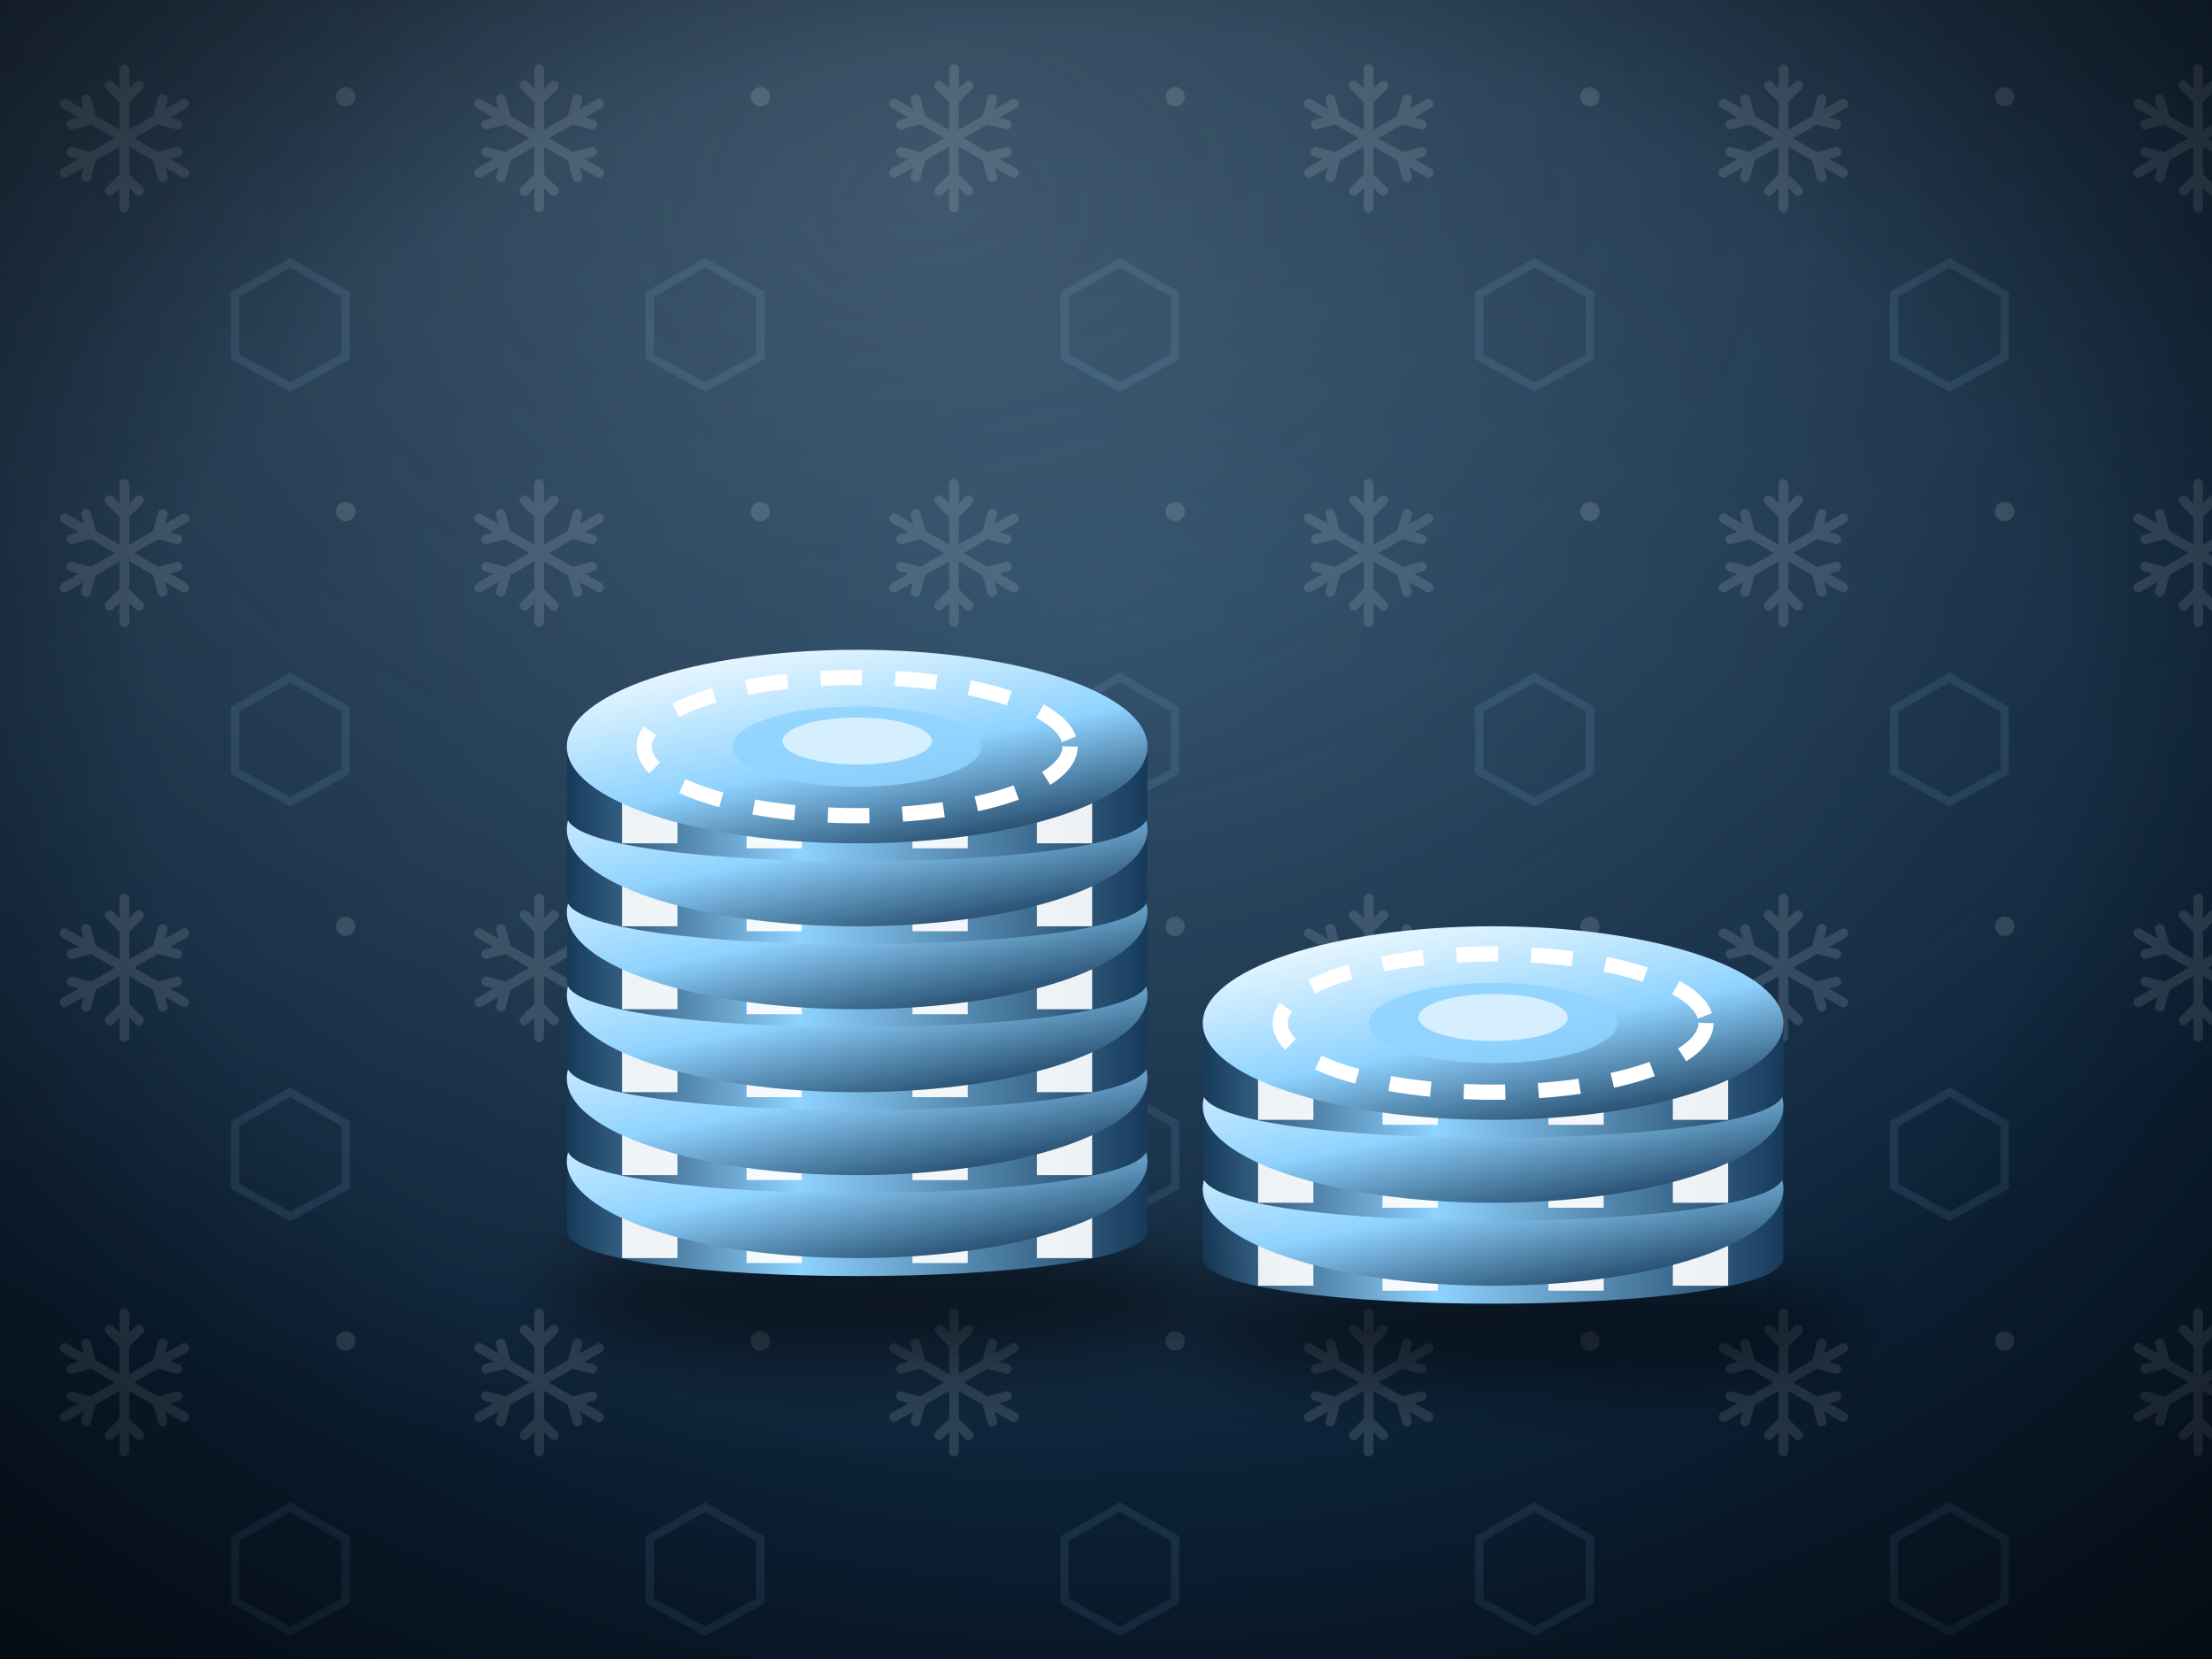
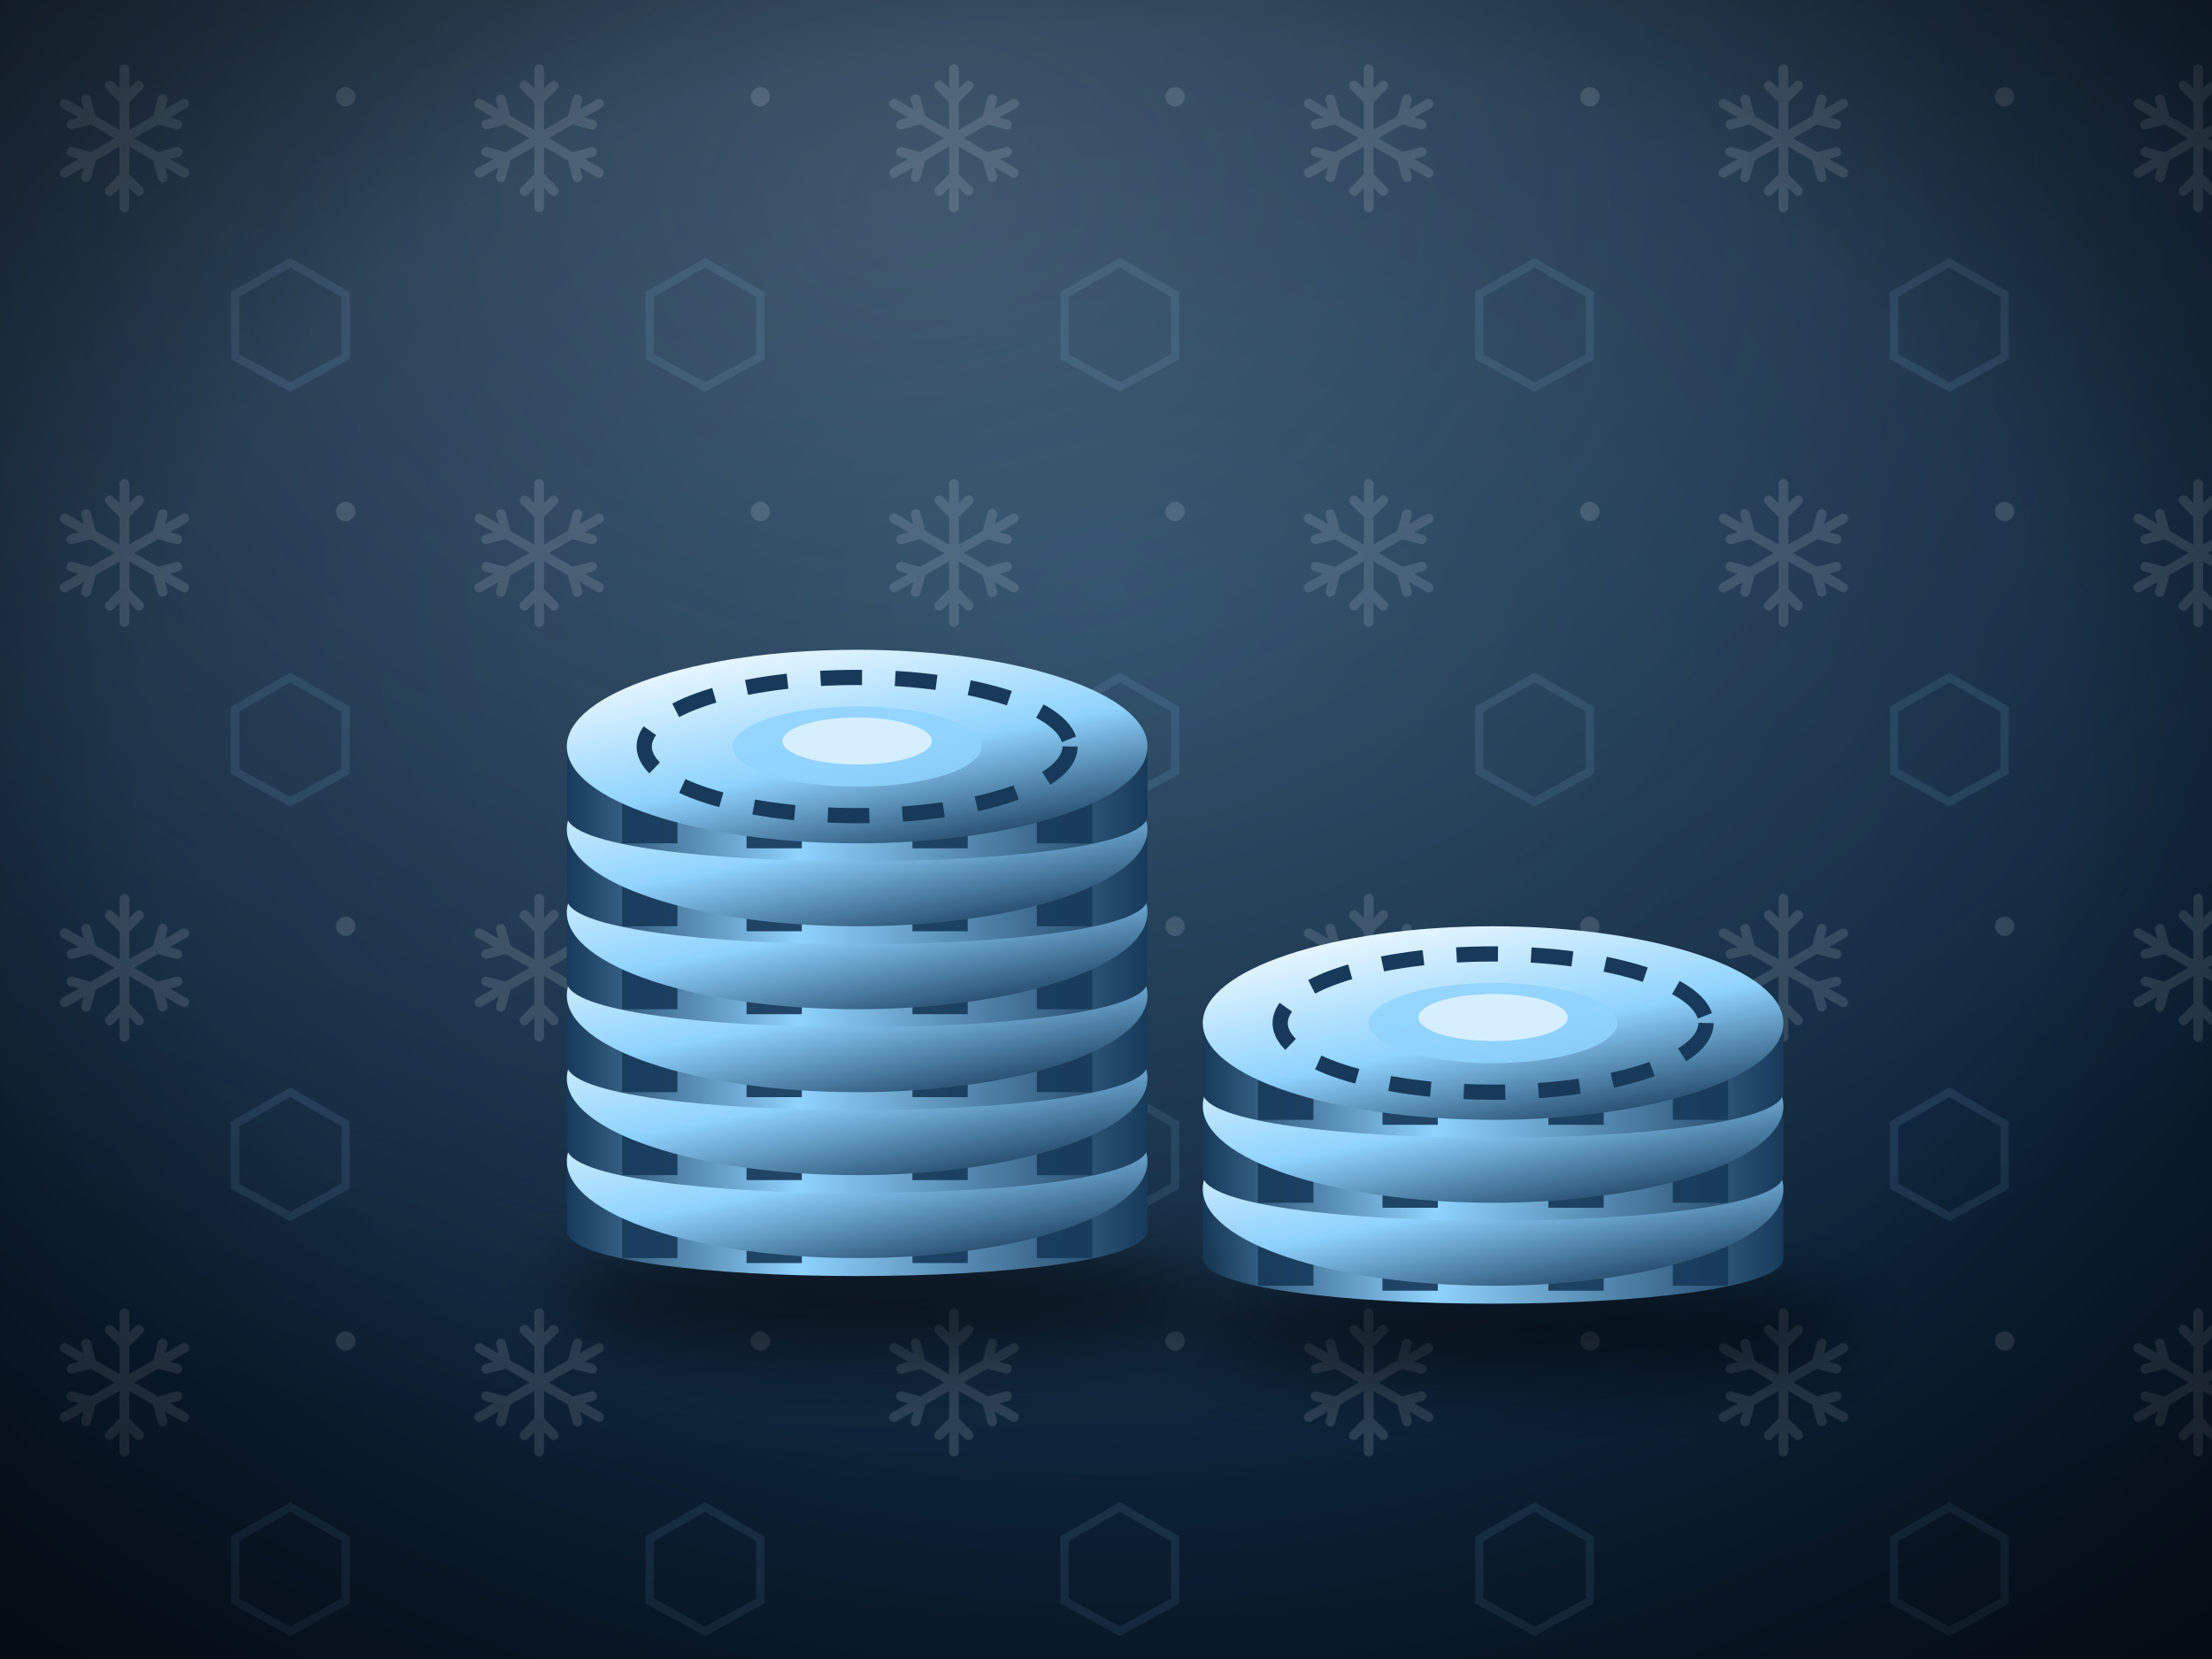
<svg xmlns="http://www.w3.org/2000/svg" viewBox="0 0 160 120" width="160" height="120">
  <defs>
    <radialGradient id="ground" cx="0.5" cy="0.36" r="0.85">
      <stop offset="0" stop-color="#173A58" />
      <stop offset="0.6" stop-color="#0C2238" />
      <stop offset="1" stop-color="#0A1A2B" />
    </radialGradient>
    <pattern id="motif" width="30" height="30" patternUnits="userSpaceOnUse" patternTransform="scale(1)">
      <path d="M9 10L9 5M9 7.25L10.06 6.19M9 7.25L7.94 6.19M9 10L13.33 7.5M11.38 8.63L12.83 9.01M11.38 8.63L11.77 7.18M9 10L13.33 12.5M11.38 11.38L11.77 12.82M11.38 11.38L12.83 10.99M9 10L9 15M9 12.75L7.94 13.81M9 12.75L10.06 13.81M9 10L4.67 12.5M6.62 11.38L5.17 10.99M6.62 11.38L6.23 12.82M9 10L4.67 7.5M6.62 8.63L6.23 7.18M6.62 8.63L5.17 9.01" fill="none" stroke="#F2FBFF" stroke-width="0.7" stroke-linecap="round" />
      <path d="M21 19L25 21.3V25.8L21 28L17 25.8V21.3Z" fill="none" stroke="#8FD3FF" stroke-width="0.6" opacity="0.8" />
      <circle cx="25" cy="7" r="0.7" fill="#FFFFFF" />
    </pattern>
    <radialGradient id="spot" cx="0.42" cy="0.12" r="0.78">
      <stop offset="0" stop-color="#F2FBFF" stop-opacity="0.2" />
      <stop offset="1" stop-color="#F2FBFF" stop-opacity="0" />
    </radialGradient>
    <radialGradient id="vignette" cx="0.5" cy="0.45" r="0.72">
      <stop offset="0.6" stop-color="#000000" stop-opacity="0" />
      <stop offset="1" stop-color="#000000" stop-opacity="0.55" />
    </radialGradient>
    <filter id="blur" x="-50%" y="-50%" width="200%" height="200%">
      <feGaussianBlur stdDeviation="2.6" />
    </filter>
    <filter id="glow" x="-50%" y="-50%" width="200%" height="200%">
      <feGaussianBlur stdDeviation="1.8" result="soft" />
      <feMerge>
        <feMergeNode in="soft" />
        <feMergeNode in="SourceGraphic" />
      </feMerge>
    </filter>
    <filter id="grain" x="0" y="0" width="100%" height="100%">
      <feTurbulence type="fractalNoise" baseFrequency="1.1" numOctaves="2" seed="11" result="noise" />
      <feColorMatrix in="noise" type="matrix" values="0 0 0 0 1  0 0 0 0 1  0 0 0 0 1  0 0 0 0.12 0" />
      <feComposite in2="SourceGraphic" operator="in" />
    </filter>
    <linearGradient id="a0-side" x1="0" y1="0" x2="1" y2="0">
      <stop offset="0" stop-color="#173A5A" />
      <stop offset="0.4" stop-color="#8FD3FF" />
      <stop offset="1" stop-color="#173A5A" />
    </linearGradient>
    <linearGradient id="a0-top" x1="0.2" y1="0" x2="0.8" y2="1">
      <stop offset="0" stop-color="#F2FBFF" />
      <stop offset="0.55" stop-color="#8FD3FF" />
      <stop offset="1" stop-color="#173A5A" />
    </linearGradient>
    <linearGradient id="a1-side" x1="0" y1="0" x2="1" y2="0">
      <stop offset="0" stop-color="#173A5A" />
      <stop offset="0.4" stop-color="#8FD3FF" />
      <stop offset="1" stop-color="#173A5A" />
    </linearGradient>
    <linearGradient id="a1-top" x1="0.2" y1="0" x2="0.8" y2="1">
      <stop offset="0" stop-color="#F2FBFF" />
      <stop offset="0.55" stop-color="#8FD3FF" />
      <stop offset="1" stop-color="#173A5A" />
    </linearGradient>
    <linearGradient id="a2-side" x1="0" y1="0" x2="1" y2="0">
      <stop offset="0" stop-color="#173A5A" />
      <stop offset="0.4" stop-color="#8FD3FF" />
      <stop offset="1" stop-color="#173A5A" />
    </linearGradient>
    <linearGradient id="a2-top" x1="0.2" y1="0" x2="0.8" y2="1">
      <stop offset="0" stop-color="#F2FBFF" />
      <stop offset="0.55" stop-color="#8FD3FF" />
      <stop offset="1" stop-color="#173A5A" />
    </linearGradient>
    <linearGradient id="b0-side" x1="0" y1="0" x2="1" y2="0">
      <stop offset="0" stop-color="#173A5A" />
      <stop offset="0.4" stop-color="#8FD3FF" />
      <stop offset="1" stop-color="#173A5A" />
    </linearGradient>
    <linearGradient id="b0-top" x1="0.2" y1="0" x2="0.8" y2="1">
      <stop offset="0" stop-color="#F2FBFF" />
      <stop offset="0.55" stop-color="#8FD3FF" />
      <stop offset="1" stop-color="#173A5A" />
    </linearGradient>
    <linearGradient id="b1-side" x1="0" y1="0" x2="1" y2="0">
      <stop offset="0" stop-color="#173A5A" />
      <stop offset="0.4" stop-color="#8FD3FF" />
      <stop offset="1" stop-color="#173A5A" />
    </linearGradient>
    <linearGradient id="b1-top" x1="0.2" y1="0" x2="0.8" y2="1">
      <stop offset="0" stop-color="#F2FBFF" />
      <stop offset="0.55" stop-color="#8FD3FF" />
      <stop offset="1" stop-color="#173A5A" />
    </linearGradient>
    <linearGradient id="b2-side" x1="0" y1="0" x2="1" y2="0">
      <stop offset="0" stop-color="#173A5A" />
      <stop offset="0.4" stop-color="#8FD3FF" />
      <stop offset="1" stop-color="#173A5A" />
    </linearGradient>
    <linearGradient id="b2-top" x1="0.2" y1="0" x2="0.8" y2="1">
      <stop offset="0" stop-color="#F2FBFF" />
      <stop offset="0.55" stop-color="#8FD3FF" />
      <stop offset="1" stop-color="#173A5A" />
    </linearGradient>
    <linearGradient id="b3-side" x1="0" y1="0" x2="1" y2="0">
      <stop offset="0" stop-color="#173A5A" />
      <stop offset="0.4" stop-color="#8FD3FF" />
      <stop offset="1" stop-color="#173A5A" />
    </linearGradient>
    <linearGradient id="b3-top" x1="0.2" y1="0" x2="0.8" y2="1">
      <stop offset="0" stop-color="#F2FBFF" />
      <stop offset="0.55" stop-color="#8FD3FF" />
      <stop offset="1" stop-color="#173A5A" />
    </linearGradient>
    <linearGradient id="b4-side" x1="0" y1="0" x2="1" y2="0">
      <stop offset="0" stop-color="#173A5A" />
      <stop offset="0.4" stop-color="#8FD3FF" />
      <stop offset="1" stop-color="#173A5A" />
    </linearGradient>
    <linearGradient id="b4-top" x1="0.2" y1="0" x2="0.8" y2="1">
      <stop offset="0" stop-color="#F2FBFF" />
      <stop offset="0.55" stop-color="#8FD3FF" />
      <stop offset="1" stop-color="#173A5A" />
    </linearGradient>
    <linearGradient id="b5-side" x1="0" y1="0" x2="1" y2="0">
      <stop offset="0" stop-color="#173A5A" />
      <stop offset="0.4" stop-color="#8FD3FF" />
      <stop offset="1" stop-color="#173A5A" />
    </linearGradient>
    <linearGradient id="b5-top" x1="0.2" y1="0" x2="0.8" y2="1">
      <stop offset="0" stop-color="#F2FBFF" />
      <stop offset="0.55" stop-color="#8FD3FF" />
      <stop offset="1" stop-color="#173A5A" />
    </linearGradient>
  </defs>
  <rect width="160" height="120" fill="url(#ground)" />
  <rect width="160" height="120" fill="url(#motif)" opacity="0.13" />
  <rect width="160" height="120" fill="url(#spot)" />
  <ellipse cx="110" cy="96" rx="24" ry="4" fill="#000000" opacity="0.55" filter="url(#blur)" />
  <path d="M87 86V91C87 95.4 129 95.4 129 91V86Z" fill="url(#a0-side)" />
-   <rect x="91" y="88.45" width="4" height="4.55" fill="#FFFFFF" opacity="0.92" />
-   <rect x="100" y="88.18" width="4" height="5.18" fill="#FFFFFF" opacity="0.92" />
-   <rect x="112" y="88.18" width="4" height="5.18" fill="#FFFFFF" opacity="0.92" />
-   <rect x="121" y="88.45" width="4" height="4.55" fill="#FFFFFF" opacity="0.92" />
+   <rect x="91" y="88.45" width="4" height="4.55" fill="#173A5A" opacity="0.92" />
+   <rect x="100" y="88.18" width="4" height="5.18" fill="#173A5A" opacity="0.92" />
+   <rect x="112" y="88.18" width="4" height="5.18" fill="#173A5A" opacity="0.92" />
+   <rect x="121" y="88.45" width="4" height="4.55" fill="#173A5A" opacity="0.92" />
  <ellipse cx="108" cy="86" rx="21" ry="7" fill="url(#a0-top)" />
  <path d="M87 80V85C87 89.4 129 89.4 129 85V80Z" fill="url(#a1-side)" />
-   <rect x="91" y="82.45" width="4" height="4.55" fill="#FFFFFF" opacity="0.92" />
-   <rect x="100" y="82.18" width="4" height="5.18" fill="#FFFFFF" opacity="0.92" />
-   <rect x="112" y="82.18" width="4" height="5.18" fill="#FFFFFF" opacity="0.92" />
-   <rect x="121" y="82.45" width="4" height="4.55" fill="#FFFFFF" opacity="0.92" />
+   <rect x="91" y="82.45" width="4" height="4.55" fill="#173A5A" opacity="0.92" />
+   <rect x="100" y="82.18" width="4" height="5.18" fill="#173A5A" opacity="0.92" />
+   <rect x="112" y="82.18" width="4" height="5.18" fill="#173A5A" opacity="0.92" />
+   <rect x="121" y="82.45" width="4" height="4.55" fill="#173A5A" opacity="0.92" />
  <ellipse cx="108" cy="80" rx="21" ry="7" fill="url(#a1-top)" />
  <path d="M87 74V79C87 83.4 129 83.4 129 79V74Z" fill="url(#a2-side)" />
-   <rect x="91" y="76.45" width="4" height="4.55" fill="#FFFFFF" opacity="0.92" />
-   <rect x="100" y="76.18" width="4" height="5.18" fill="#FFFFFF" opacity="0.92" />
-   <rect x="112" y="76.18" width="4" height="5.18" fill="#FFFFFF" opacity="0.92" />
-   <rect x="121" y="76.45" width="4" height="4.55" fill="#FFFFFF" opacity="0.92" />
+   <rect x="91" y="76.45" width="4" height="4.55" fill="#173A5A" opacity="0.92" />
+   <rect x="100" y="76.18" width="4" height="5.18" fill="#173A5A" opacity="0.92" />
+   <rect x="112" y="76.18" width="4" height="5.18" fill="#173A5A" opacity="0.92" />
+   <rect x="121" y="76.45" width="4" height="4.55" fill="#173A5A" opacity="0.92" />
  <ellipse cx="108" cy="74" rx="21" ry="7" fill="url(#a2-top)" />
-   <ellipse cx="108" cy="74" rx="15.4" ry="5" fill="none" stroke="#FFFFFF" stroke-width="1.1" stroke-dasharray="3 2.4" />
+   <ellipse cx="108" cy="74" rx="15.4" ry="5" fill="none" stroke="#173A5A" stroke-width="1.1" stroke-dasharray="3 2.4" />
  <ellipse cx="108" cy="74" rx="9" ry="2.9" fill="#8FD3FF" opacity="0.85" />
  <ellipse cx="108" cy="73.6" rx="5.4" ry="1.7" fill="#F2FBFF" opacity="0.7" />
  <ellipse cx="64" cy="94" rx="24" ry="4" fill="#000000" opacity="0.55" filter="url(#blur)" />
  <path d="M41 84V89C41 93.4 83 93.4 83 89V84Z" fill="url(#b0-side)" />
-   <rect x="45" y="86.45" width="4" height="4.55" fill="#FFFFFF" opacity="0.92" />
-   <rect x="54" y="86.18" width="4" height="5.18" fill="#FFFFFF" opacity="0.92" />
-   <rect x="66" y="86.18" width="4" height="5.18" fill="#FFFFFF" opacity="0.92" />
-   <rect x="75" y="86.45" width="4" height="4.55" fill="#FFFFFF" opacity="0.92" />
+   <rect x="45" y="86.45" width="4" height="4.55" fill="#173A5A" opacity="0.92" />
+   <rect x="54" y="86.18" width="4" height="5.18" fill="#173A5A" opacity="0.92" />
+   <rect x="66" y="86.18" width="4" height="5.18" fill="#173A5A" opacity="0.92" />
+   <rect x="75" y="86.45" width="4" height="4.55" fill="#173A5A" opacity="0.92" />
  <ellipse cx="62" cy="84" rx="21" ry="7" fill="url(#b0-top)" />
  <path d="M41 78V83C41 87.4 83 87.4 83 83V78Z" fill="url(#b1-side)" />
-   <rect x="45" y="80.45" width="4" height="4.55" fill="#FFFFFF" opacity="0.92" />
-   <rect x="54" y="80.18" width="4" height="5.18" fill="#FFFFFF" opacity="0.92" />
-   <rect x="66" y="80.18" width="4" height="5.18" fill="#FFFFFF" opacity="0.92" />
-   <rect x="75" y="80.45" width="4" height="4.55" fill="#FFFFFF" opacity="0.92" />
+   <rect x="45" y="80.45" width="4" height="4.55" fill="#173A5A" opacity="0.92" />
+   <rect x="54" y="80.18" width="4" height="5.18" fill="#173A5A" opacity="0.92" />
+   <rect x="66" y="80.18" width="4" height="5.18" fill="#173A5A" opacity="0.92" />
+   <rect x="75" y="80.45" width="4" height="4.55" fill="#173A5A" opacity="0.92" />
  <ellipse cx="62" cy="78" rx="21" ry="7" fill="url(#b1-top)" />
  <path d="M41 72V77C41 81.4 83 81.4 83 77V72Z" fill="url(#b2-side)" />
-   <rect x="45" y="74.45" width="4" height="4.55" fill="#FFFFFF" opacity="0.92" />
-   <rect x="54" y="74.18" width="4" height="5.18" fill="#FFFFFF" opacity="0.92" />
-   <rect x="66" y="74.18" width="4" height="5.18" fill="#FFFFFF" opacity="0.92" />
-   <rect x="75" y="74.45" width="4" height="4.55" fill="#FFFFFF" opacity="0.92" />
+   <rect x="45" y="74.45" width="4" height="4.55" fill="#173A5A" opacity="0.92" />
+   <rect x="54" y="74.18" width="4" height="5.18" fill="#173A5A" opacity="0.92" />
+   <rect x="66" y="74.18" width="4" height="5.18" fill="#173A5A" opacity="0.92" />
+   <rect x="75" y="74.45" width="4" height="4.55" fill="#173A5A" opacity="0.92" />
  <ellipse cx="62" cy="72" rx="21" ry="7" fill="url(#b2-top)" />
  <path d="M41 66V71C41 75.4 83 75.4 83 71V66Z" fill="url(#b3-side)" />
-   <rect x="45" y="68.45" width="4" height="4.55" fill="#FFFFFF" opacity="0.92" />
-   <rect x="54" y="68.18" width="4" height="5.18" fill="#FFFFFF" opacity="0.92" />
-   <rect x="66" y="68.18" width="4" height="5.18" fill="#FFFFFF" opacity="0.92" />
-   <rect x="75" y="68.45" width="4" height="4.55" fill="#FFFFFF" opacity="0.92" />
+   <rect x="45" y="68.45" width="4" height="4.55" fill="#173A5A" opacity="0.92" />
+   <rect x="54" y="68.18" width="4" height="5.18" fill="#173A5A" opacity="0.92" />
+   <rect x="66" y="68.18" width="4" height="5.18" fill="#173A5A" opacity="0.92" />
+   <rect x="75" y="68.45" width="4" height="4.55" fill="#173A5A" opacity="0.92" />
  <ellipse cx="62" cy="66" rx="21" ry="7" fill="url(#b3-top)" />
  <path d="M41 60V65C41 69.4 83 69.4 83 65V60Z" fill="url(#b4-side)" />
-   <rect x="45" y="62.45" width="4" height="4.55" fill="#FFFFFF" opacity="0.92" />
-   <rect x="54" y="62.18" width="4" height="5.18" fill="#FFFFFF" opacity="0.92" />
-   <rect x="66" y="62.18" width="4" height="5.18" fill="#FFFFFF" opacity="0.92" />
-   <rect x="75" y="62.45" width="4" height="4.55" fill="#FFFFFF" opacity="0.92" />
+   <rect x="45" y="62.45" width="4" height="4.55" fill="#173A5A" opacity="0.92" />
+   <rect x="54" y="62.18" width="4" height="5.18" fill="#173A5A" opacity="0.92" />
+   <rect x="66" y="62.18" width="4" height="5.18" fill="#173A5A" opacity="0.92" />
+   <rect x="75" y="62.45" width="4" height="4.55" fill="#173A5A" opacity="0.92" />
  <ellipse cx="62" cy="60" rx="21" ry="7" fill="url(#b4-top)" />
  <path d="M41 54V59C41 63.4 83 63.4 83 59V54Z" fill="url(#b5-side)" />
-   <rect x="45" y="56.45" width="4" height="4.55" fill="#FFFFFF" opacity="0.92" />
-   <rect x="54" y="56.18" width="4" height="5.18" fill="#FFFFFF" opacity="0.92" />
-   <rect x="66" y="56.18" width="4" height="5.18" fill="#FFFFFF" opacity="0.92" />
-   <rect x="75" y="56.45" width="4" height="4.55" fill="#FFFFFF" opacity="0.92" />
+   <rect x="45" y="56.45" width="4" height="4.55" fill="#173A5A" opacity="0.92" />
+   <rect x="54" y="56.18" width="4" height="5.18" fill="#173A5A" opacity="0.92" />
+   <rect x="66" y="56.18" width="4" height="5.18" fill="#173A5A" opacity="0.92" />
+   <rect x="75" y="56.45" width="4" height="4.55" fill="#173A5A" opacity="0.92" />
  <ellipse cx="62" cy="54" rx="21" ry="7" fill="url(#b5-top)" />
-   <ellipse cx="62" cy="54" rx="15.4" ry="5" fill="none" stroke="#FFFFFF" stroke-width="1.1" stroke-dasharray="3 2.4" />
+   <ellipse cx="62" cy="54" rx="15.4" ry="5" fill="none" stroke="#173A5A" stroke-width="1.1" stroke-dasharray="3 2.4" />
  <ellipse cx="62" cy="54" rx="9" ry="2.9" fill="#8FD3FF" opacity="0.85" />
  <ellipse cx="62" cy="53.6" rx="5.4" ry="1.7" fill="#F2FBFF" opacity="0.7" />
  <rect width="160" height="120" fill="url(#vignette)" />
</svg>
